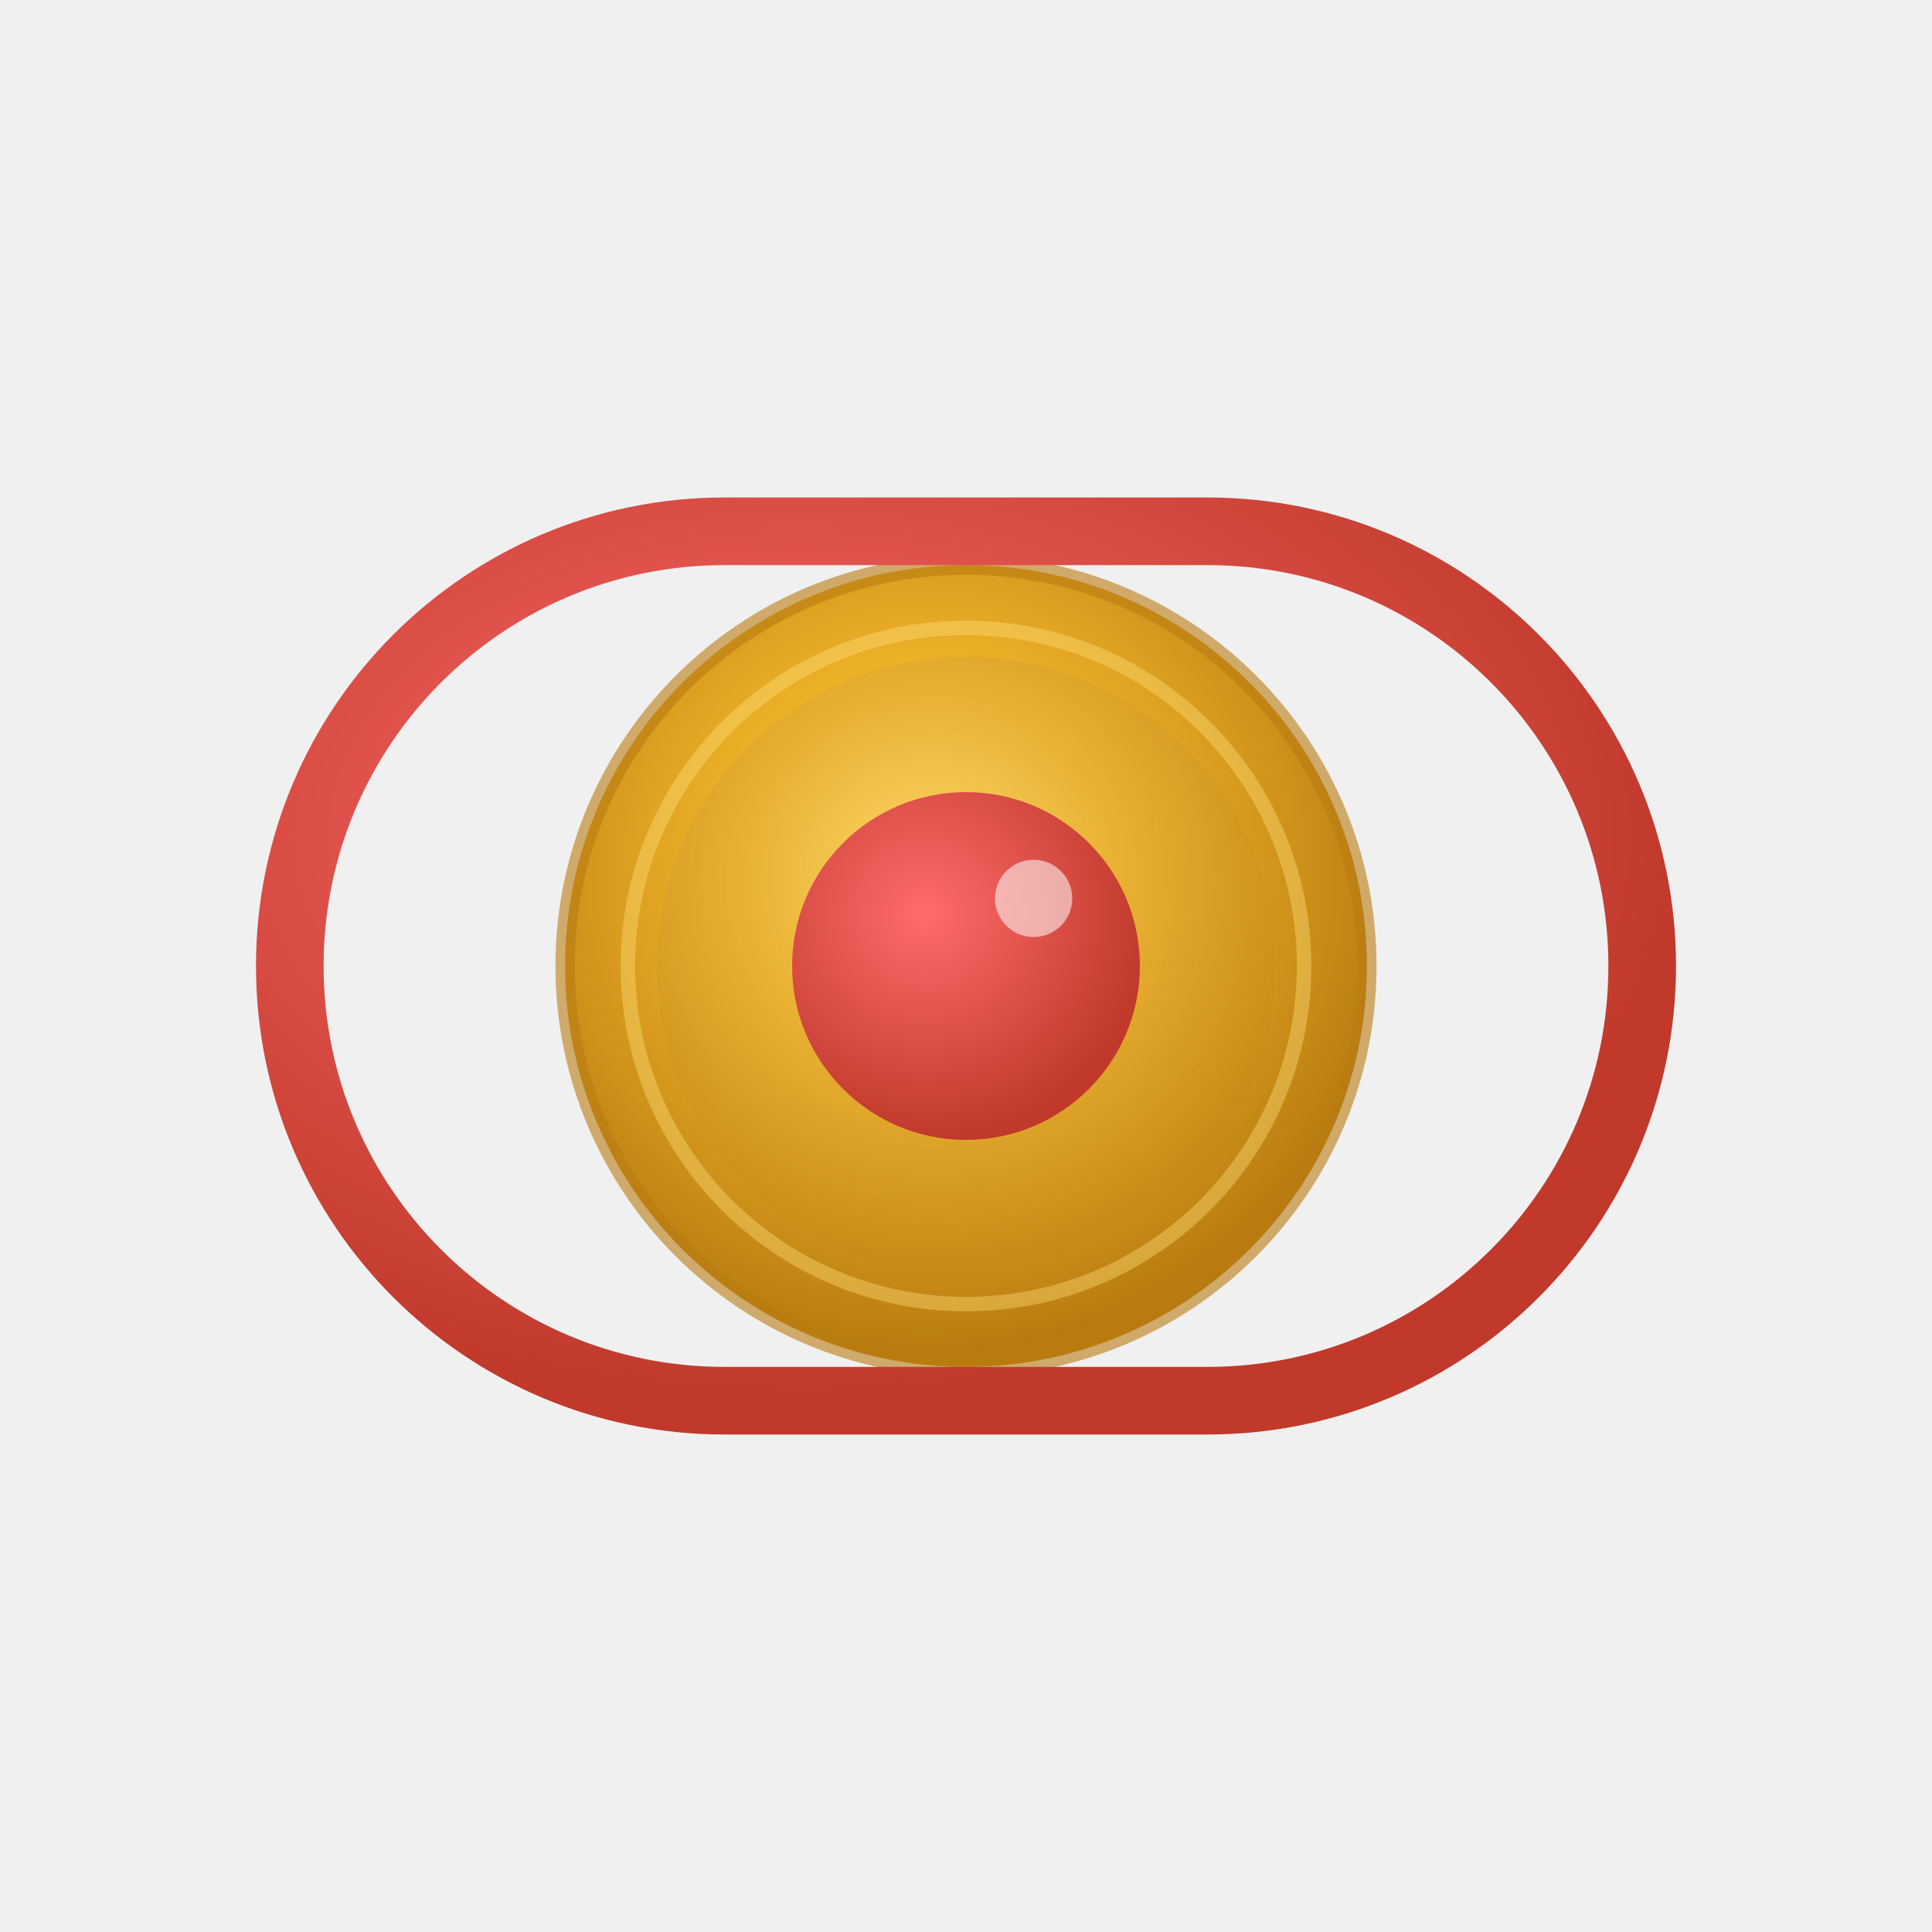
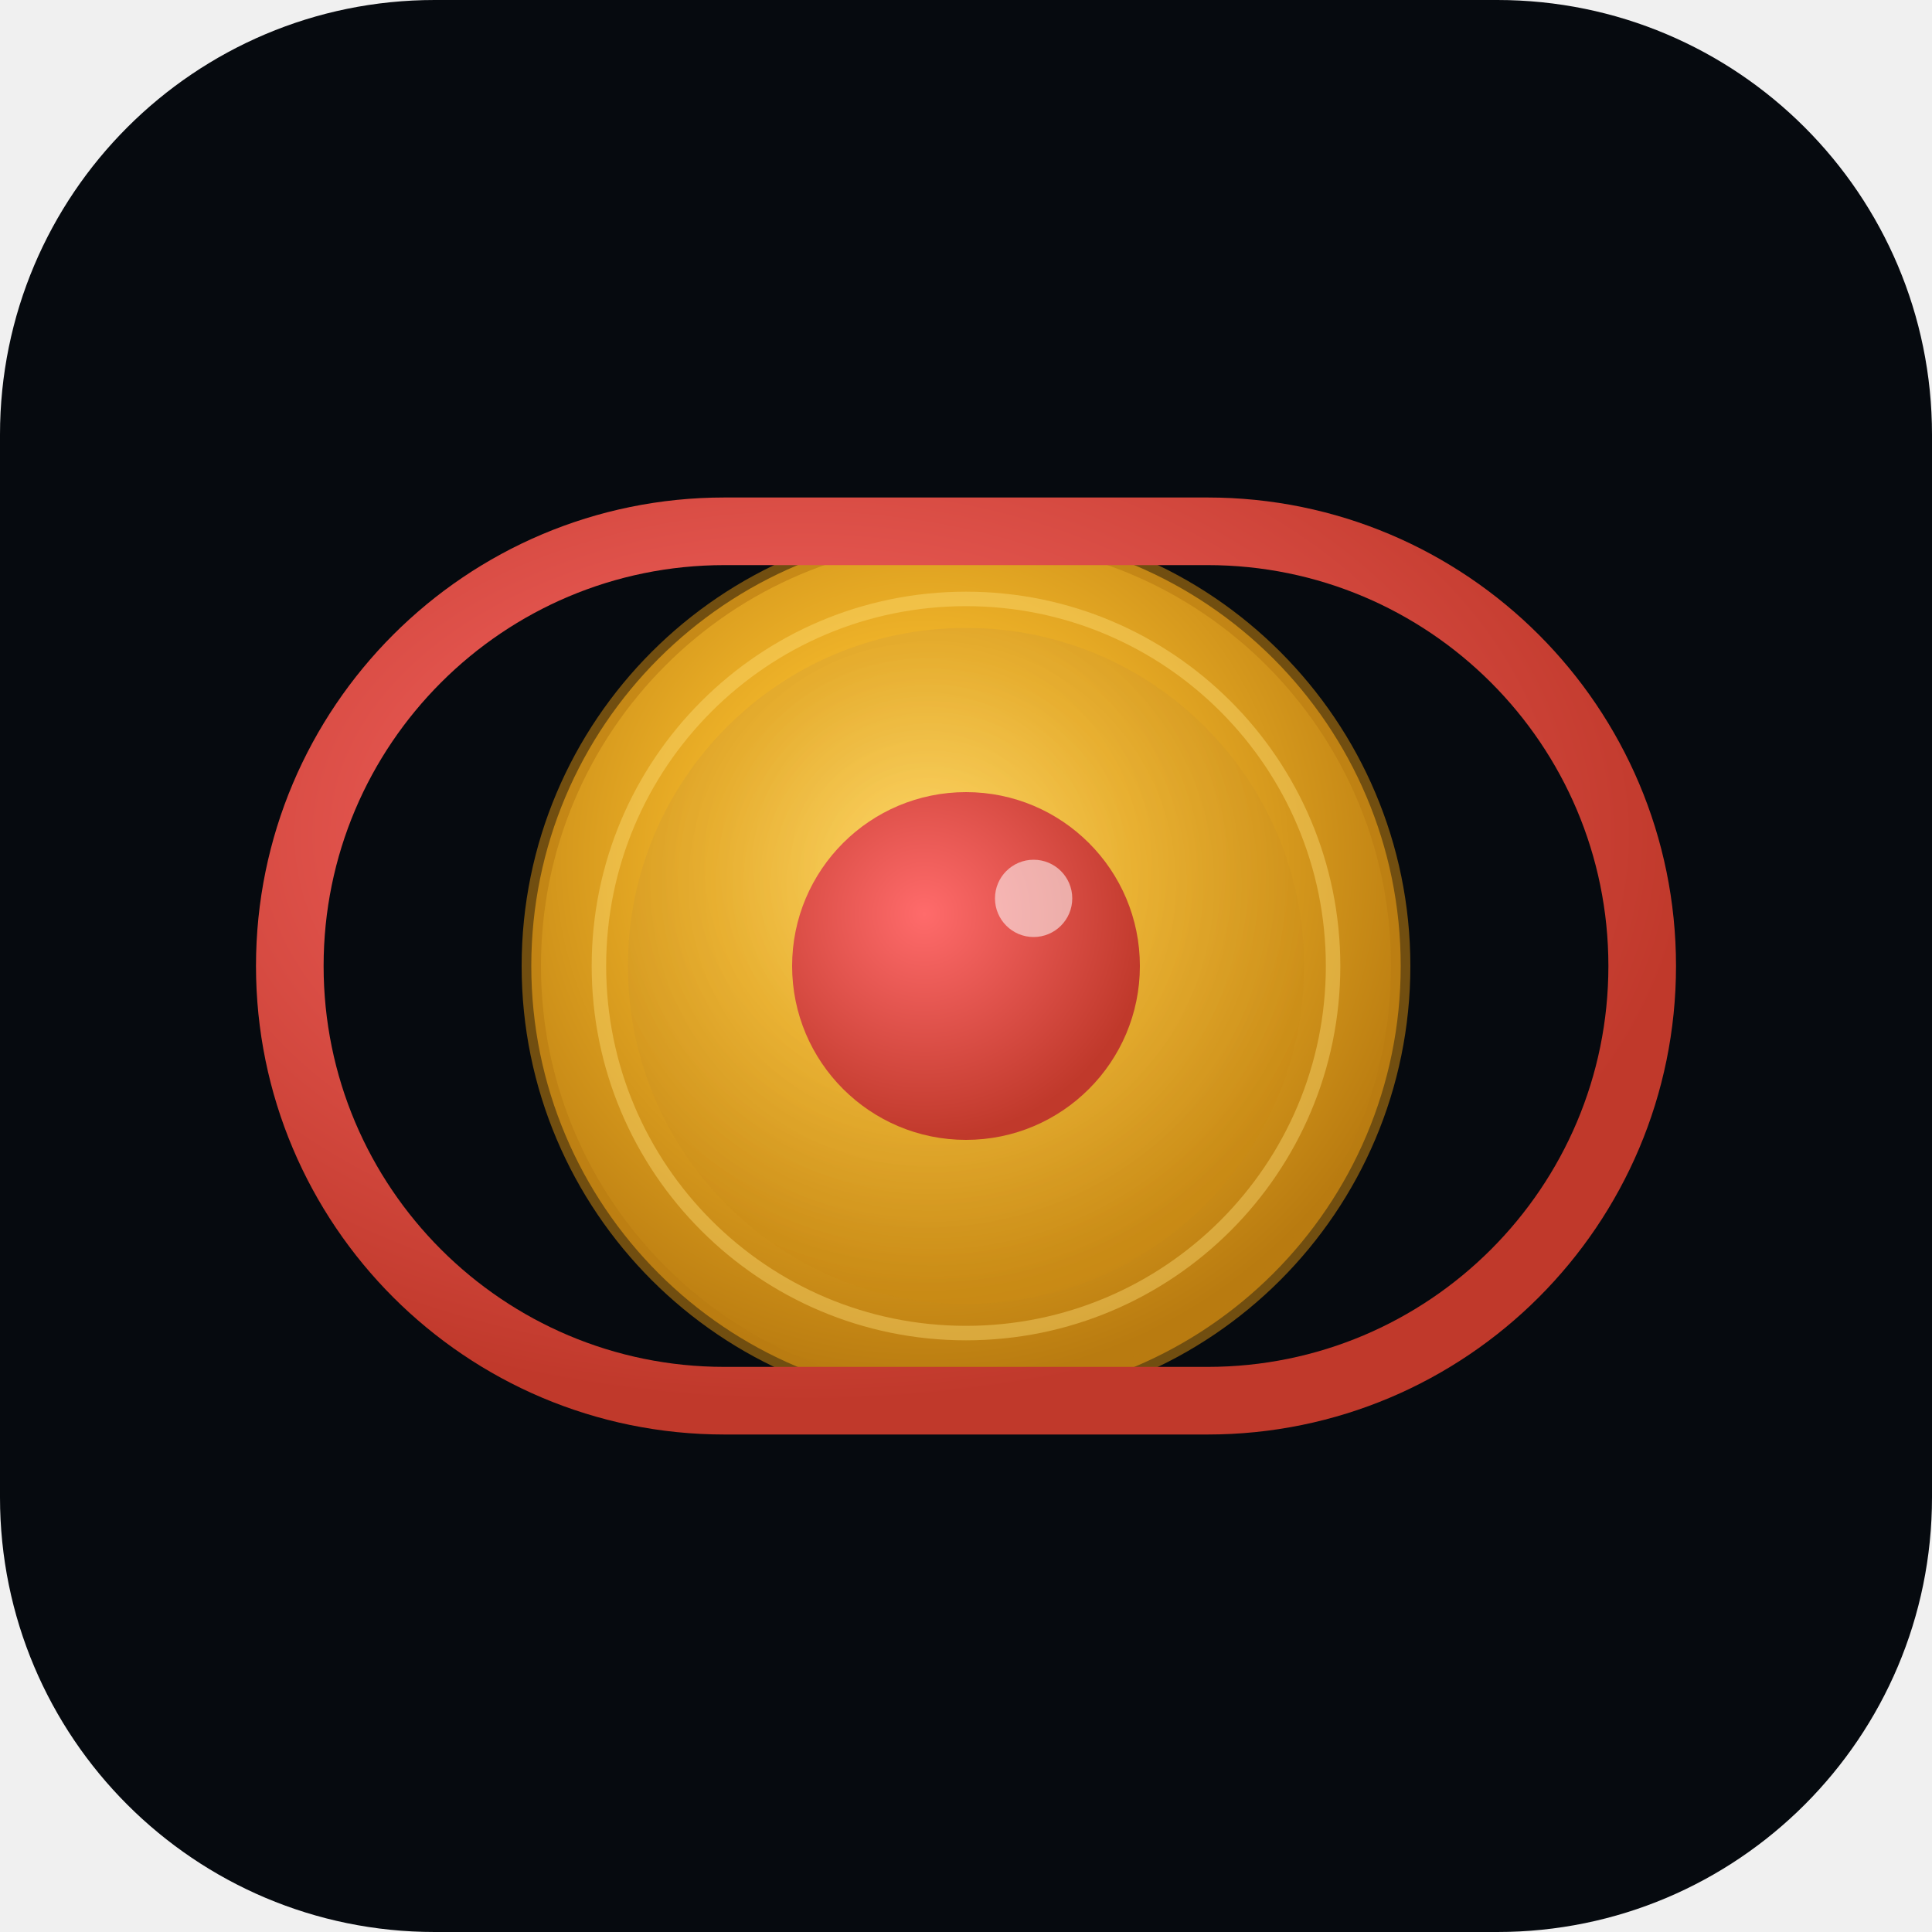
<svg xmlns="http://www.w3.org/2000/svg" width="1024" height="1024" viewBox="0 0 200 200" style="background:#0a0a0e;">
  <defs>
    <radialGradient id="coingrad" cx="45%" cy="38%" r="60%">
      <stop offset="0%" stop-color="#FFE07A" />
      <stop offset="40%" stop-color="#F0B429" />
      <stop offset="100%" stop-color="#B97B10" />
    </radialGradient>
    <radialGradient id="coininner" cx="45%" cy="38%" r="60%">
      <stop offset="0%" stop-color="#FFD45E" />
      <stop offset="100%" stop-color="#C98A14" />
    </radialGradient>
    <radialGradient id="dotgrad" cx="38%" cy="35%" r="65%">
      <stop offset="0%" stop-color="#FF6B6B" />
      <stop offset="100%" stop-color="#C0392B" />
    </radialGradient>
  </defs>
-   <circle cx="100" cy="100" r="41.5" fill="url(#coingrad)" />
-   <circle cx="100" cy="100" r="41.5" fill="none" stroke="#B97B10" stroke-width="2" opacity="0.6" />
-   <circle cx="100" cy="100" r="35" fill="none" stroke="#FFE07A" stroke-width="1.5" opacity="0.4" />
-   <circle cx="100" cy="100" r="32" fill="url(#coininner)" opacity="0.6" />
+   <rect width="200" height="200" rx="45" fill="#060A0F" />
+   <circle cx="100" cy="100" r="45" fill="url(#coingrad)" />
+   <circle cx="100" cy="100" r="45" fill="none" stroke="#B97B10" stroke-width="2" opacity="0.6" />
+   <circle cx="100" cy="100" r="38" fill="none" stroke="#FFE07A" stroke-width="1.5" opacity="0.4" />
+   <circle cx="100" cy="100" r="35" fill="url(#coininner)" opacity="0.6" />
  <circle cx="100" cy="100" r="18" fill="url(#dotgrad)" />
  <circle cx="107" cy="93" r="4" fill="#fff" opacity="0.55" />
  <rect x="30" y="55" width="140" height="90" rx="45" fill="none" stroke="url(#dotgrad)" stroke-width="7" />
</svg>
